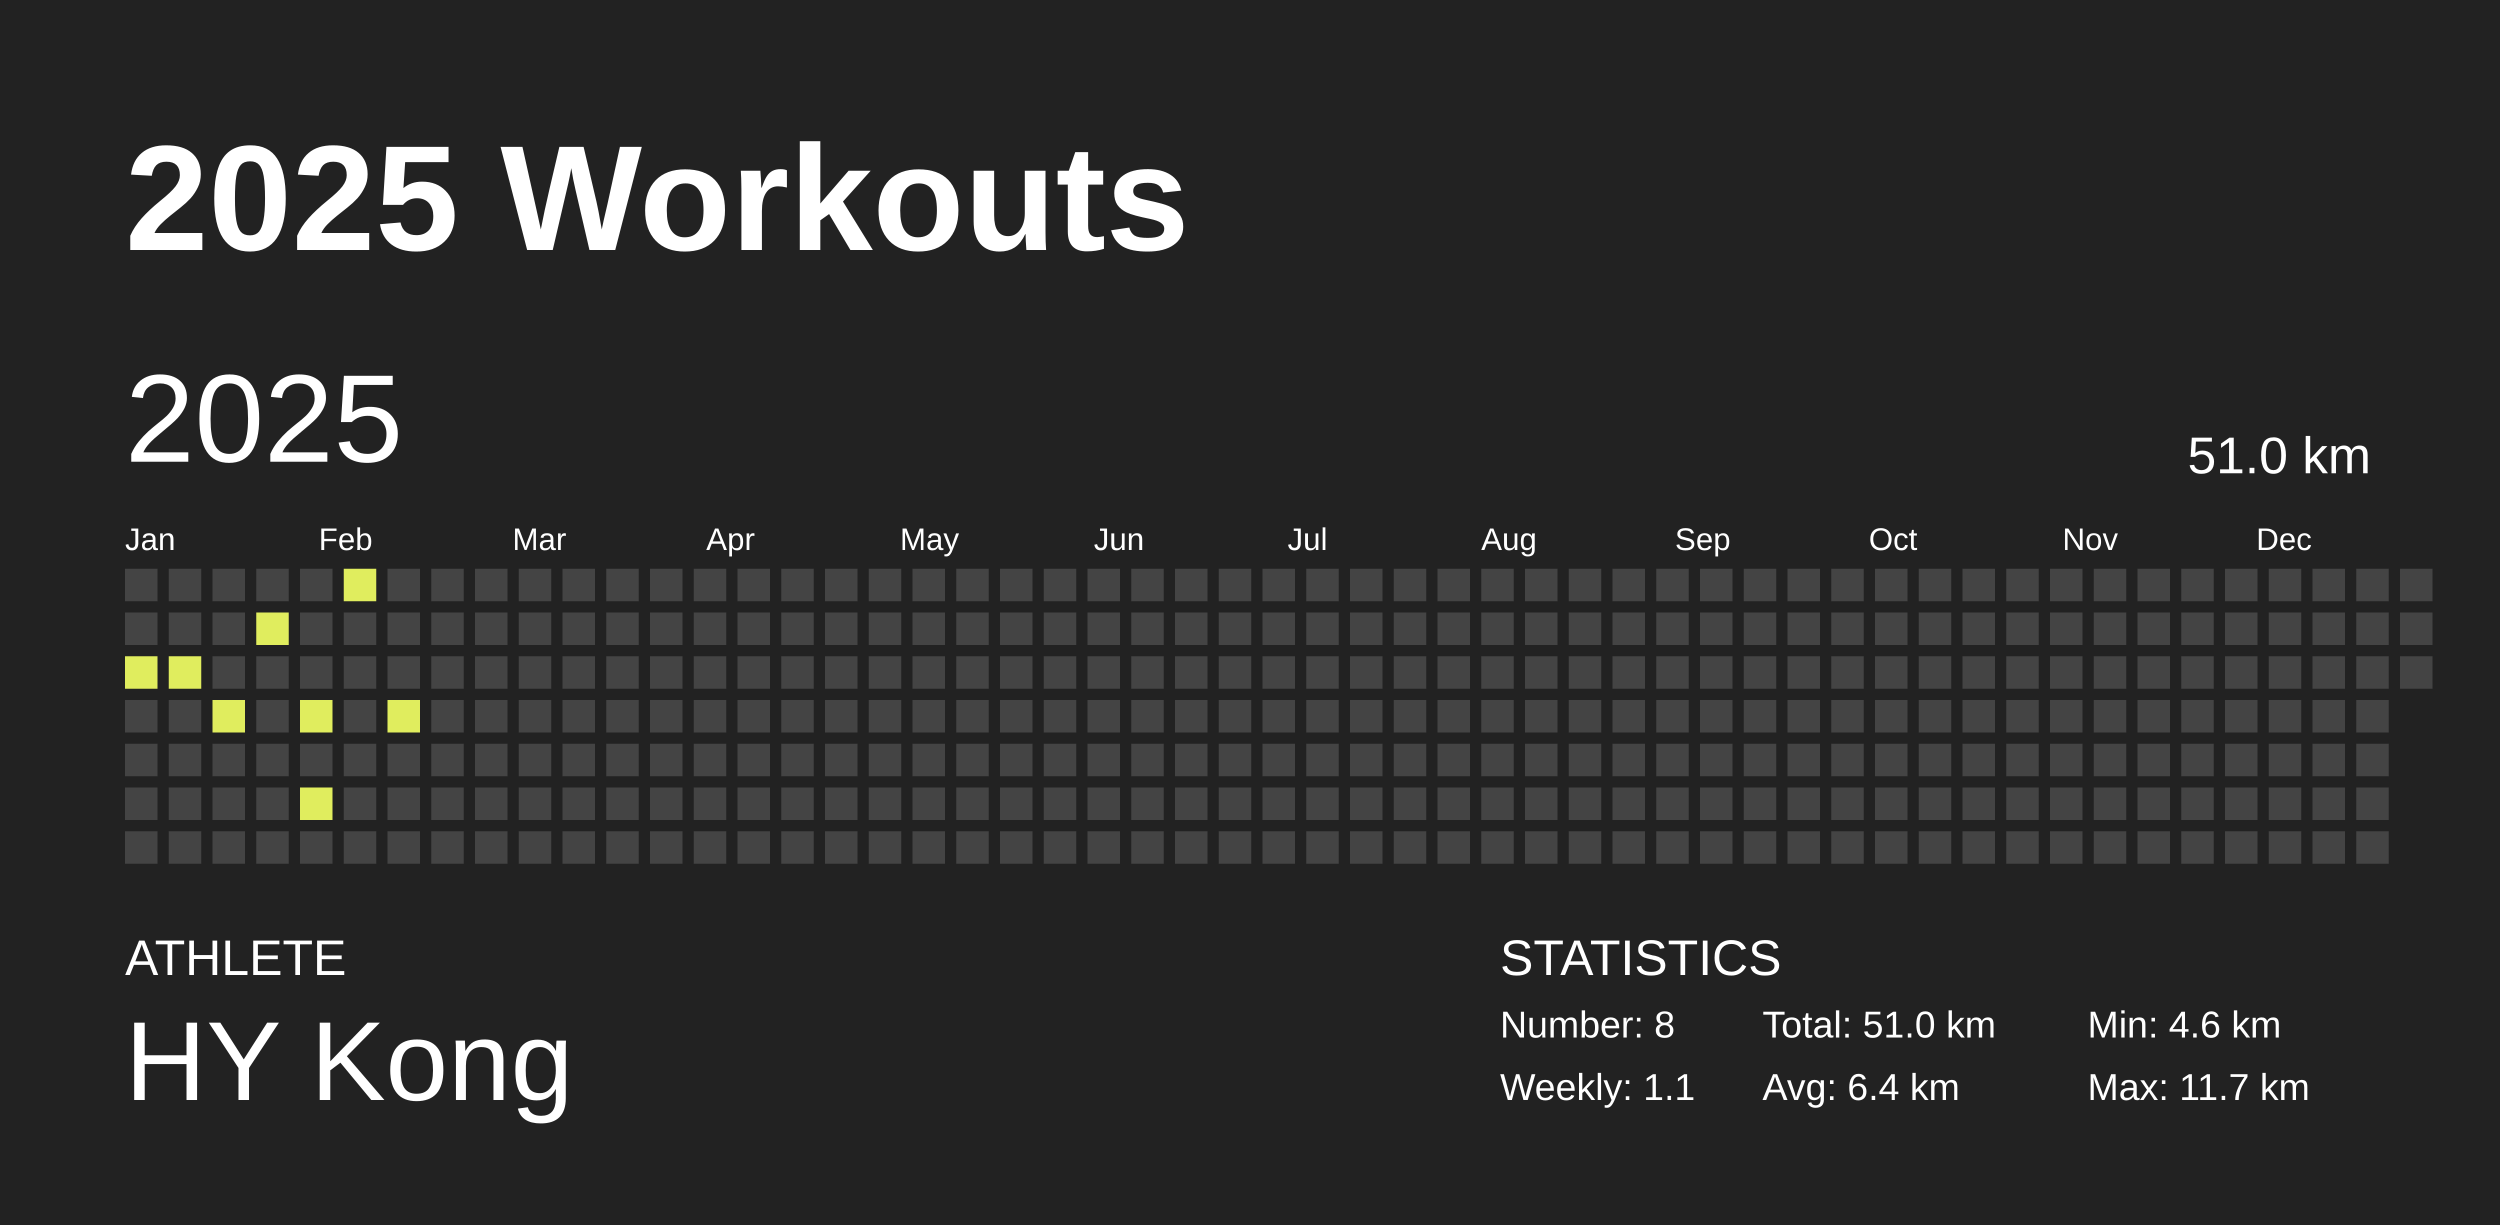
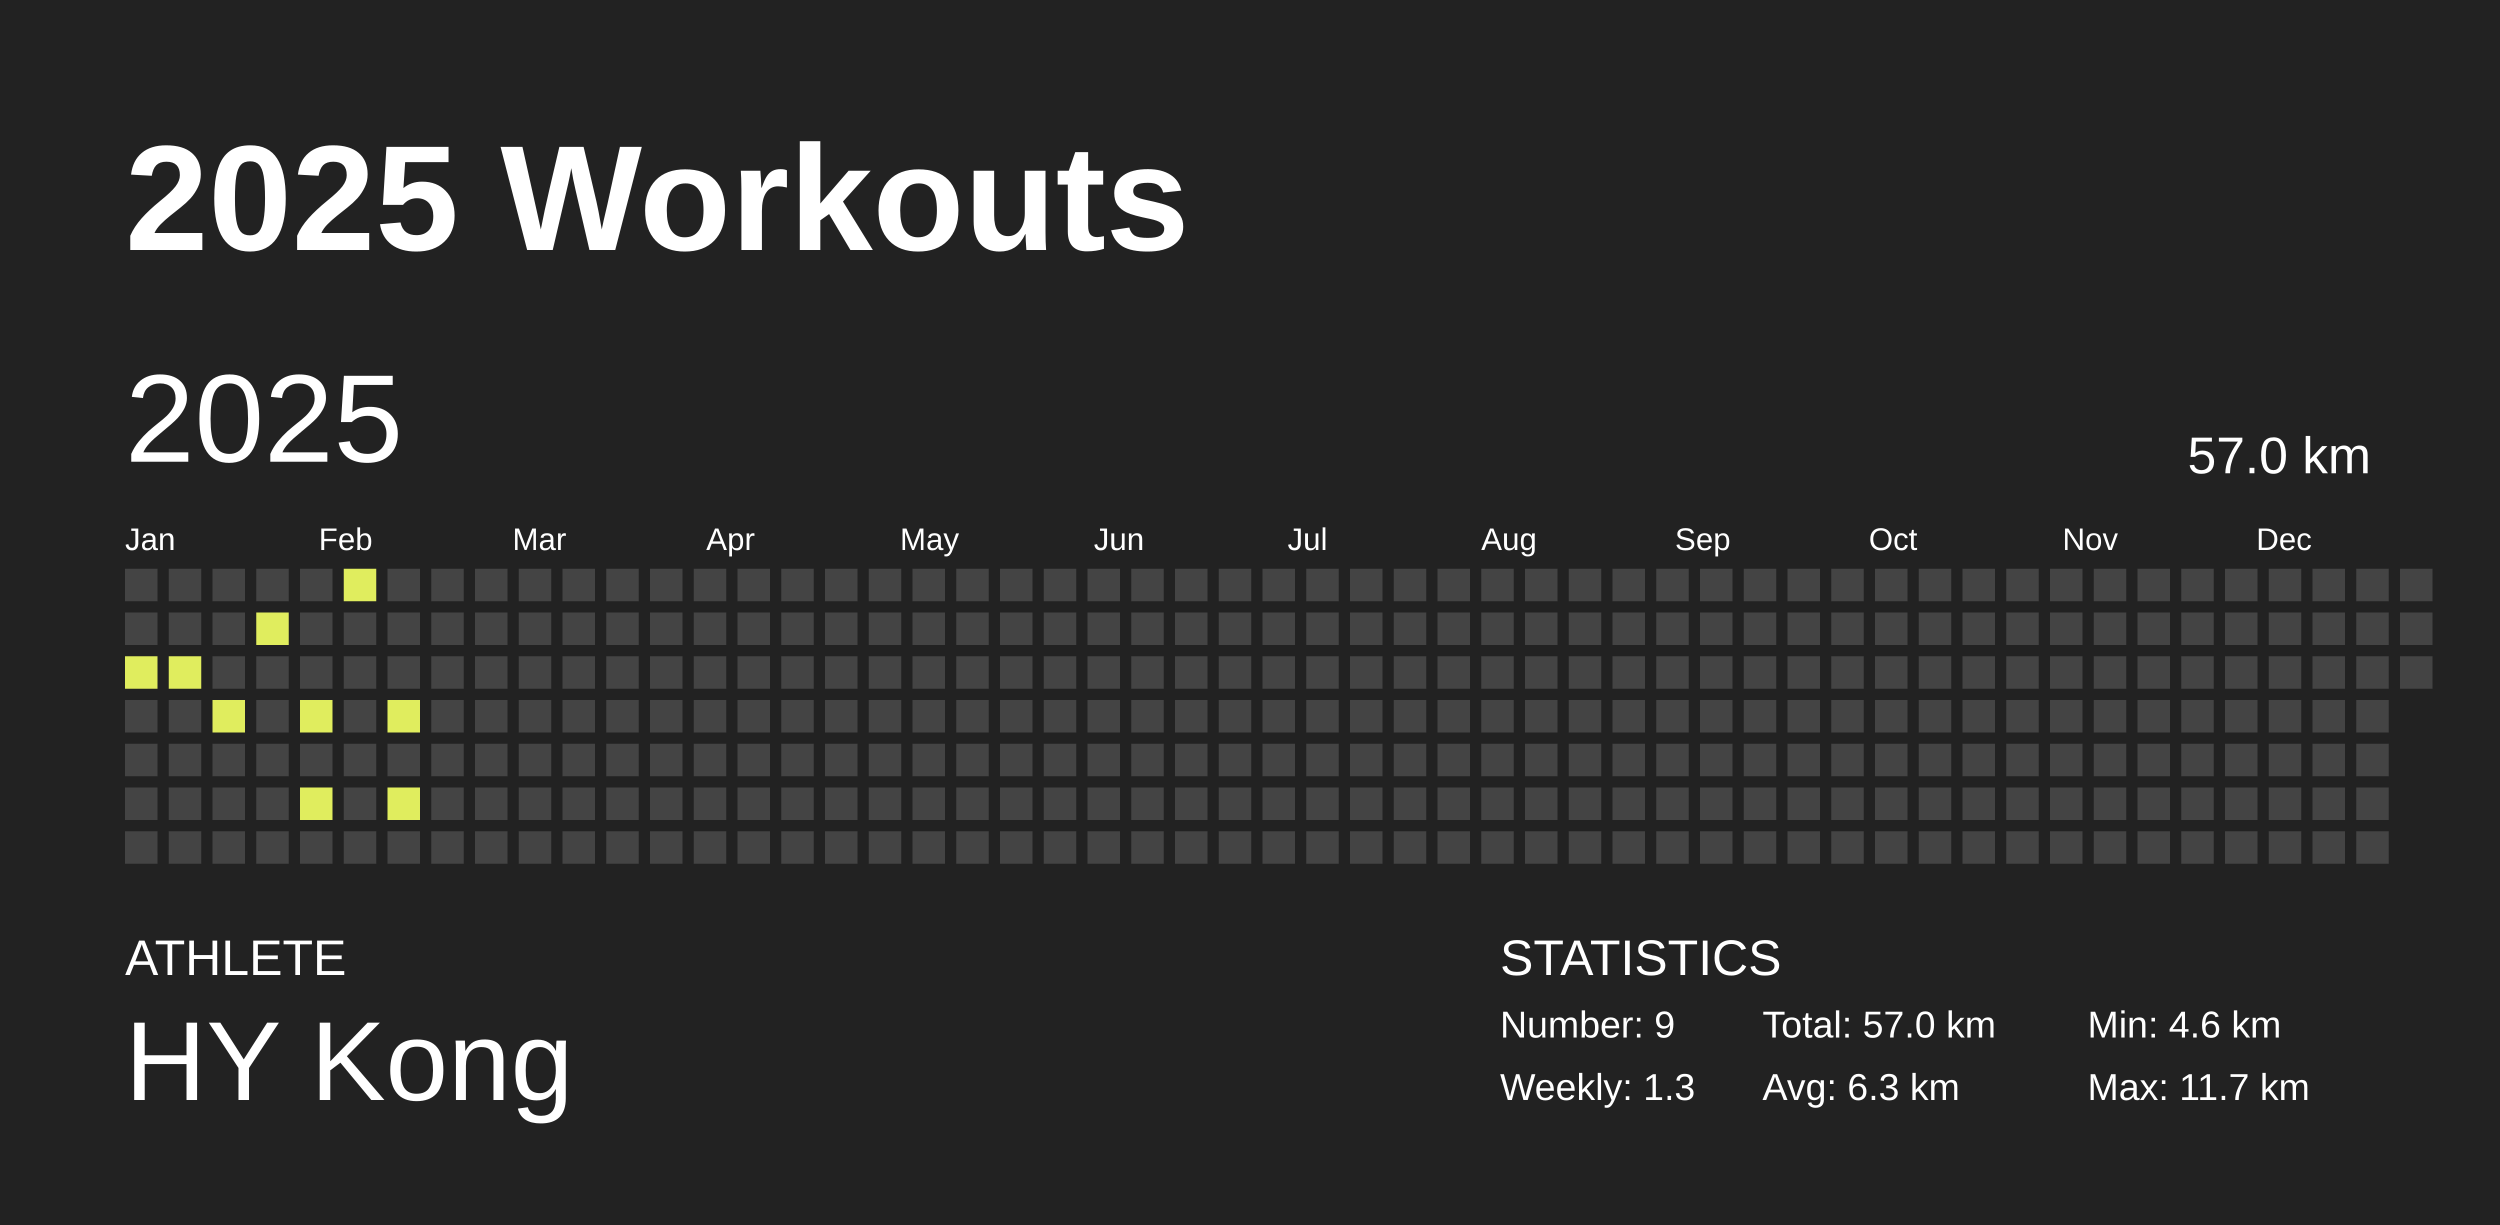
<svg xmlns="http://www.w3.org/2000/svg" baseProfile="full" height="98mm" version="1.1" viewBox="0,0,200,98" width="200mm">
  <defs />
  <rect fill="#222222" height="98" width="200" x="0" y="0" />
  <text fill="#FFFFFF" style="font-size:12px; font-family:Arial; font-weight:bold;" x="10" y="20">2025 Workouts</text>
  <text fill="#FFFFFF" style="font-size:4px; font-family:Arial" x="10" y="78">ATHLETE</text>
  <text fill="#FFFFFF" style="font-size:9px; font-family:Arial" x="10" y="88">HY Kong</text>
  <text fill="#FFFFFF" style="font-size:4px; font-family:Arial" x="120" y="78">STATISTICS</text>
-   <text fill="#FFFFFF" style="font-size:3px; font-family:Arial" x="120" y="83">Number: 8</text>
-   <text fill="#FFFFFF" style="font-size:3px; font-family:Arial" x="120" y="88">Weekly: 1.1</text>
-   <text fill="#FFFFFF" style="font-size:3px; font-family:Arial" x="141" y="83">Total: 51.0 km</text>
-   <text fill="#FFFFFF" style="font-size:3px; font-family:Arial" x="141" y="88">Avg: 6.4 km</text>
+   <text fill="#FFFFFF" style="font-size:3px; font-family:Arial" x="120" y="83">Number: 9</text>
+   <text fill="#FFFFFF" style="font-size:3px; font-family:Arial" x="120" y="88">Weekly: 1.3</text>
+   <text fill="#FFFFFF" style="font-size:3px; font-family:Arial" x="141" y="83">Total: 57.0 km</text>
+   <text fill="#FFFFFF" style="font-size:3px; font-family:Arial" x="141" y="88">Avg: 6.3 km</text>
  <text fill="#FFFFFF" style="font-size:3px; font-family:Arial" x="167" y="83">Min: 4.6 km</text>
  <text fill="#FFFFFF" style="font-size:3px; font-family:Arial" x="167" y="88">Max: 11.7 km</text>
  <text dominant-baseline="hanging" fill="#FFFFFF" style="font-size:10.0px; font-family:Arial;" x="10" y="30">2025</text>
-   <text dominant-baseline="hanging" fill="#FFFFFF" style="font-size:4.125px; font-family:Arial;" x="175" y="35">51.0 km</text>
+   <text dominant-baseline="hanging" fill="#FFFFFF" style="font-size:4.125px; font-family:Arial;" x="175" y="35">57.0 km</text>
  <text fill="#FFFFFF" style="font-size:2.5px; font-family:Arial" x="10.0" y="44">Jan</text>
  <text fill="#FFFFFF" style="font-size:2.5px; font-family:Arial" x="25.5" y="44">Feb</text>
  <text fill="#FFFFFF" style="font-size:2.5px; font-family:Arial" x="41.0" y="44">Mar</text>
  <text fill="#FFFFFF" style="font-size:2.5px; font-family:Arial" x="56.5" y="44">Apr</text>
  <text fill="#FFFFFF" style="font-size:2.5px; font-family:Arial" x="72.0" y="44">May</text>
  <text fill="#FFFFFF" style="font-size:2.5px; font-family:Arial" x="87.5" y="44">Jun</text>
  <text fill="#FFFFFF" style="font-size:2.5px; font-family:Arial" x="103.0" y="44">Jul</text>
  <text fill="#FFFFFF" style="font-size:2.5px; font-family:Arial" x="118.5" y="44">Aug</text>
  <text fill="#FFFFFF" style="font-size:2.5px; font-family:Arial" x="134.0" y="44">Sep</text>
  <text fill="#FFFFFF" style="font-size:2.5px; font-family:Arial" x="149.5" y="44">Oct</text>
  <text fill="#FFFFFF" style="font-size:2.5px; font-family:Arial" x="165.0" y="44">Nov</text>
  <text fill="#FFFFFF" style="font-size:2.5px; font-family:Arial" x="180.5" y="44">Dec</text>
  <rect fill="#444444" height="2.6" width="2.6" x="10.0" y="45.5" />
  <rect fill="#444444" height="2.6" width="2.6" x="10.0" y="49.0" />
  <rect fill="#e0ed5e" height="2.6" width="2.6" x="10.0" y="52.5" />
  <rect fill="#444444" height="2.6" width="2.6" x="10.0" y="56.0" />
  <rect fill="#444444" height="2.6" width="2.6" x="10.0" y="59.5" />
  <rect fill="#444444" height="2.6" width="2.6" x="10.0" y="63.0" />
  <rect fill="#444444" height="2.6" width="2.6" x="10.0" y="66.5" />
  <rect fill="#444444" height="2.6" width="2.6" x="13.5" y="45.5" />
  <rect fill="#444444" height="2.6" width="2.6" x="13.5" y="49.0" />
  <rect fill="#e0ed5e" height="2.6" width="2.6" x="13.5" y="52.5" />
  <rect fill="#444444" height="2.6" width="2.6" x="13.5" y="56.0" />
  <rect fill="#444444" height="2.6" width="2.6" x="13.5" y="59.5" />
  <rect fill="#444444" height="2.6" width="2.6" x="13.5" y="63.0" />
  <rect fill="#444444" height="2.6" width="2.6" x="13.5" y="66.5" />
  <rect fill="#444444" height="2.6" width="2.6" x="17.0" y="45.5" />
  <rect fill="#444444" height="2.6" width="2.6" x="17.0" y="49.0" />
  <rect fill="#444444" height="2.6" width="2.6" x="17.0" y="52.5" />
  <rect fill="#e0ed5e" height="2.6" width="2.6" x="17.0" y="56.0" />
  <rect fill="#444444" height="2.6" width="2.6" x="17.0" y="59.5" />
  <rect fill="#444444" height="2.6" width="2.6" x="17.0" y="63.0" />
  <rect fill="#444444" height="2.6" width="2.6" x="17.0" y="66.5" />
  <rect fill="#444444" height="2.6" width="2.6" x="20.5" y="45.5" />
  <rect fill="#e0ed5e" height="2.6" width="2.6" x="20.5" y="49.0" />
  <rect fill="#444444" height="2.6" width="2.6" x="20.5" y="52.5" />
  <rect fill="#444444" height="2.6" width="2.6" x="20.5" y="56.0" />
  <rect fill="#444444" height="2.6" width="2.6" x="20.5" y="59.5" />
  <rect fill="#444444" height="2.6" width="2.6" x="20.5" y="63.0" />
  <rect fill="#444444" height="2.6" width="2.6" x="20.5" y="66.5" />
  <rect fill="#444444" height="2.6" width="2.6" x="24.0" y="45.5" />
  <rect fill="#444444" height="2.6" width="2.6" x="24.0" y="49.0" />
  <rect fill="#444444" height="2.6" width="2.6" x="24.0" y="52.5" />
  <rect fill="#e0ed5e" height="2.6" width="2.6" x="24.0" y="56.0" />
  <rect fill="#444444" height="2.6" width="2.6" x="24.0" y="59.5" />
  <rect fill="#e0ed5e" height="2.6" width="2.6" x="24.0" y="63.0" />
  <rect fill="#444444" height="2.6" width="2.6" x="24.0" y="66.5" />
  <rect fill="#e0ed5e" height="2.6" width="2.6" x="27.5" y="45.5" />
  <rect fill="#444444" height="2.6" width="2.6" x="27.5" y="49.0" />
  <rect fill="#444444" height="2.6" width="2.6" x="27.5" y="52.5" />
  <rect fill="#444444" height="2.6" width="2.6" x="27.5" y="56.0" />
  <rect fill="#444444" height="2.6" width="2.6" x="27.5" y="59.5" />
  <rect fill="#444444" height="2.6" width="2.6" x="27.5" y="63.0" />
  <rect fill="#444444" height="2.6" width="2.6" x="27.5" y="66.5" />
  <rect fill="#444444" height="2.6" width="2.6" x="31.0" y="45.5" />
  <rect fill="#444444" height="2.6" width="2.6" x="31.0" y="49.0" />
  <rect fill="#444444" height="2.6" width="2.6" x="31.0" y="52.5" />
  <rect fill="#e0ed5e" height="2.6" width="2.6" x="31.0" y="56.0" />
  <rect fill="#444444" height="2.6" width="2.6" x="31.0" y="59.5" />
-   <rect fill="#444444" height="2.6" width="2.6" x="31.0" y="63.0" />
+   <rect fill="#e0ed5e" height="2.6" width="2.6" x="31.0" y="63.0" />
  <rect fill="#444444" height="2.6" width="2.6" x="31.0" y="66.5" />
  <rect fill="#444444" height="2.6" width="2.6" x="34.5" y="45.5" />
  <rect fill="#444444" height="2.6" width="2.6" x="34.5" y="49.0" />
  <rect fill="#444444" height="2.6" width="2.6" x="34.5" y="52.5" />
  <rect fill="#444444" height="2.6" width="2.6" x="34.5" y="56.0" />
  <rect fill="#444444" height="2.6" width="2.6" x="34.5" y="59.5" />
  <rect fill="#444444" height="2.6" width="2.6" x="34.5" y="63.0" />
  <rect fill="#444444" height="2.6" width="2.6" x="34.5" y="66.5" />
  <rect fill="#444444" height="2.6" width="2.6" x="38.0" y="45.5" />
  <rect fill="#444444" height="2.6" width="2.6" x="38.0" y="49.0" />
  <rect fill="#444444" height="2.6" width="2.6" x="38.0" y="52.5" />
  <rect fill="#444444" height="2.6" width="2.6" x="38.0" y="56.0" />
  <rect fill="#444444" height="2.6" width="2.6" x="38.0" y="59.5" />
  <rect fill="#444444" height="2.6" width="2.6" x="38.0" y="63.0" />
  <rect fill="#444444" height="2.6" width="2.6" x="38.0" y="66.5" />
  <rect fill="#444444" height="2.6" width="2.6" x="41.5" y="45.5" />
  <rect fill="#444444" height="2.6" width="2.6" x="41.5" y="49.0" />
  <rect fill="#444444" height="2.6" width="2.6" x="41.5" y="52.5" />
  <rect fill="#444444" height="2.6" width="2.6" x="41.5" y="56.0" />
  <rect fill="#444444" height="2.6" width="2.6" x="41.5" y="59.5" />
  <rect fill="#444444" height="2.6" width="2.6" x="41.5" y="63.0" />
  <rect fill="#444444" height="2.6" width="2.6" x="41.5" y="66.5" />
  <rect fill="#444444" height="2.6" width="2.6" x="45.0" y="45.5" />
  <rect fill="#444444" height="2.6" width="2.6" x="45.0" y="49.0" />
  <rect fill="#444444" height="2.6" width="2.6" x="45.0" y="52.5" />
  <rect fill="#444444" height="2.6" width="2.6" x="45.0" y="56.0" />
  <rect fill="#444444" height="2.6" width="2.6" x="45.0" y="59.5" />
  <rect fill="#444444" height="2.6" width="2.6" x="45.0" y="63.0" />
  <rect fill="#444444" height="2.6" width="2.6" x="45.0" y="66.5" />
  <rect fill="#444444" height="2.6" width="2.6" x="48.5" y="45.5" />
  <rect fill="#444444" height="2.6" width="2.6" x="48.5" y="49.0" />
  <rect fill="#444444" height="2.6" width="2.6" x="48.5" y="52.5" />
  <rect fill="#444444" height="2.6" width="2.6" x="48.5" y="56.0" />
  <rect fill="#444444" height="2.6" width="2.6" x="48.5" y="59.5" />
  <rect fill="#444444" height="2.6" width="2.6" x="48.5" y="63.0" />
  <rect fill="#444444" height="2.6" width="2.6" x="48.5" y="66.5" />
  <rect fill="#444444" height="2.6" width="2.6" x="52.0" y="45.5" />
  <rect fill="#444444" height="2.6" width="2.6" x="52.0" y="49.0" />
  <rect fill="#444444" height="2.6" width="2.6" x="52.0" y="52.5" />
  <rect fill="#444444" height="2.6" width="2.6" x="52.0" y="56.0" />
  <rect fill="#444444" height="2.6" width="2.6" x="52.0" y="59.5" />
  <rect fill="#444444" height="2.6" width="2.6" x="52.0" y="63.0" />
  <rect fill="#444444" height="2.6" width="2.6" x="52.0" y="66.5" />
  <rect fill="#444444" height="2.6" width="2.6" x="55.5" y="45.5" />
  <rect fill="#444444" height="2.6" width="2.6" x="55.5" y="49.0" />
  <rect fill="#444444" height="2.6" width="2.6" x="55.5" y="52.5" />
  <rect fill="#444444" height="2.6" width="2.6" x="55.5" y="56.0" />
  <rect fill="#444444" height="2.6" width="2.6" x="55.5" y="59.5" />
  <rect fill="#444444" height="2.6" width="2.6" x="55.5" y="63.0" />
  <rect fill="#444444" height="2.6" width="2.6" x="55.5" y="66.5" />
  <rect fill="#444444" height="2.6" width="2.6" x="59.0" y="45.5" />
  <rect fill="#444444" height="2.6" width="2.6" x="59.0" y="49.0" />
  <rect fill="#444444" height="2.6" width="2.6" x="59.0" y="52.5" />
  <rect fill="#444444" height="2.6" width="2.6" x="59.0" y="56.0" />
  <rect fill="#444444" height="2.6" width="2.6" x="59.0" y="59.5" />
  <rect fill="#444444" height="2.6" width="2.6" x="59.0" y="63.0" />
  <rect fill="#444444" height="2.6" width="2.6" x="59.0" y="66.5" />
  <rect fill="#444444" height="2.6" width="2.6" x="62.5" y="45.5" />
  <rect fill="#444444" height="2.6" width="2.6" x="62.5" y="49.0" />
  <rect fill="#444444" height="2.6" width="2.6" x="62.5" y="52.5" />
  <rect fill="#444444" height="2.6" width="2.6" x="62.5" y="56.0" />
  <rect fill="#444444" height="2.6" width="2.6" x="62.5" y="59.5" />
  <rect fill="#444444" height="2.6" width="2.6" x="62.5" y="63.0" />
  <rect fill="#444444" height="2.6" width="2.6" x="62.5" y="66.5" />
  <rect fill="#444444" height="2.6" width="2.6" x="66.0" y="45.5" />
  <rect fill="#444444" height="2.6" width="2.6" x="66.0" y="49.0" />
  <rect fill="#444444" height="2.6" width="2.6" x="66.0" y="52.5" />
  <rect fill="#444444" height="2.6" width="2.6" x="66.0" y="56.0" />
  <rect fill="#444444" height="2.6" width="2.6" x="66.0" y="59.5" />
  <rect fill="#444444" height="2.6" width="2.6" x="66.0" y="63.0" />
  <rect fill="#444444" height="2.6" width="2.6" x="66.0" y="66.5" />
  <rect fill="#444444" height="2.6" width="2.6" x="69.5" y="45.5" />
  <rect fill="#444444" height="2.6" width="2.6" x="69.5" y="49.0" />
  <rect fill="#444444" height="2.6" width="2.6" x="69.5" y="52.5" />
  <rect fill="#444444" height="2.6" width="2.6" x="69.5" y="56.0" />
  <rect fill="#444444" height="2.6" width="2.6" x="69.5" y="59.5" />
  <rect fill="#444444" height="2.6" width="2.6" x="69.5" y="63.0" />
  <rect fill="#444444" height="2.6" width="2.6" x="69.5" y="66.5" />
  <rect fill="#444444" height="2.6" width="2.6" x="73.0" y="45.5" />
  <rect fill="#444444" height="2.6" width="2.6" x="73.0" y="49.0" />
  <rect fill="#444444" height="2.6" width="2.6" x="73.0" y="52.5" />
  <rect fill="#444444" height="2.6" width="2.6" x="73.0" y="56.0" />
  <rect fill="#444444" height="2.6" width="2.6" x="73.0" y="59.5" />
  <rect fill="#444444" height="2.6" width="2.6" x="73.0" y="63.0" />
  <rect fill="#444444" height="2.6" width="2.6" x="73.0" y="66.5" />
  <rect fill="#444444" height="2.6" width="2.6" x="76.5" y="45.5" />
  <rect fill="#444444" height="2.6" width="2.6" x="76.5" y="49.0" />
  <rect fill="#444444" height="2.6" width="2.6" x="76.5" y="52.5" />
  <rect fill="#444444" height="2.6" width="2.6" x="76.5" y="56.0" />
  <rect fill="#444444" height="2.6" width="2.6" x="76.5" y="59.5" />
  <rect fill="#444444" height="2.6" width="2.6" x="76.5" y="63.0" />
  <rect fill="#444444" height="2.6" width="2.6" x="76.5" y="66.5" />
  <rect fill="#444444" height="2.6" width="2.6" x="80.0" y="45.5" />
  <rect fill="#444444" height="2.6" width="2.6" x="80.0" y="49.0" />
  <rect fill="#444444" height="2.6" width="2.6" x="80.0" y="52.5" />
  <rect fill="#444444" height="2.6" width="2.6" x="80.0" y="56.0" />
  <rect fill="#444444" height="2.6" width="2.6" x="80.0" y="59.5" />
  <rect fill="#444444" height="2.6" width="2.6" x="80.0" y="63.0" />
  <rect fill="#444444" height="2.6" width="2.6" x="80.0" y="66.5" />
  <rect fill="#444444" height="2.6" width="2.6" x="83.5" y="45.5" />
  <rect fill="#444444" height="2.6" width="2.6" x="83.5" y="49.0" />
  <rect fill="#444444" height="2.6" width="2.6" x="83.5" y="52.5" />
  <rect fill="#444444" height="2.6" width="2.6" x="83.5" y="56.0" />
  <rect fill="#444444" height="2.6" width="2.6" x="83.5" y="59.5" />
  <rect fill="#444444" height="2.6" width="2.6" x="83.5" y="63.0" />
  <rect fill="#444444" height="2.6" width="2.6" x="83.5" y="66.5" />
  <rect fill="#444444" height="2.6" width="2.6" x="87.0" y="45.5" />
  <rect fill="#444444" height="2.6" width="2.6" x="87.0" y="49.0" />
  <rect fill="#444444" height="2.6" width="2.6" x="87.0" y="52.5" />
  <rect fill="#444444" height="2.6" width="2.6" x="87.0" y="56.0" />
  <rect fill="#444444" height="2.6" width="2.6" x="87.0" y="59.5" />
  <rect fill="#444444" height="2.6" width="2.6" x="87.0" y="63.0" />
  <rect fill="#444444" height="2.6" width="2.6" x="87.0" y="66.5" />
  <rect fill="#444444" height="2.6" width="2.6" x="90.5" y="45.5" />
  <rect fill="#444444" height="2.6" width="2.6" x="90.5" y="49.0" />
  <rect fill="#444444" height="2.6" width="2.6" x="90.5" y="52.5" />
  <rect fill="#444444" height="2.6" width="2.6" x="90.5" y="56.0" />
  <rect fill="#444444" height="2.6" width="2.6" x="90.5" y="59.5" />
  <rect fill="#444444" height="2.6" width="2.6" x="90.5" y="63.0" />
  <rect fill="#444444" height="2.6" width="2.6" x="90.5" y="66.5" />
  <rect fill="#444444" height="2.6" width="2.6" x="94.0" y="45.5" />
  <rect fill="#444444" height="2.6" width="2.6" x="94.0" y="49.0" />
  <rect fill="#444444" height="2.6" width="2.6" x="94.0" y="52.5" />
  <rect fill="#444444" height="2.6" width="2.6" x="94.0" y="56.0" />
  <rect fill="#444444" height="2.6" width="2.6" x="94.0" y="59.5" />
  <rect fill="#444444" height="2.6" width="2.6" x="94.0" y="63.0" />
  <rect fill="#444444" height="2.6" width="2.6" x="94.0" y="66.5" />
  <rect fill="#444444" height="2.6" width="2.6" x="97.5" y="45.5" />
  <rect fill="#444444" height="2.6" width="2.6" x="97.5" y="49.0" />
  <rect fill="#444444" height="2.6" width="2.6" x="97.5" y="52.5" />
  <rect fill="#444444" height="2.6" width="2.6" x="97.5" y="56.0" />
  <rect fill="#444444" height="2.6" width="2.6" x="97.5" y="59.5" />
  <rect fill="#444444" height="2.6" width="2.6" x="97.5" y="63.0" />
  <rect fill="#444444" height="2.6" width="2.6" x="97.5" y="66.5" />
  <rect fill="#444444" height="2.6" width="2.6" x="101.0" y="45.5" />
  <rect fill="#444444" height="2.6" width="2.6" x="101.0" y="49.0" />
  <rect fill="#444444" height="2.6" width="2.6" x="101.0" y="52.5" />
  <rect fill="#444444" height="2.6" width="2.6" x="101.0" y="56.0" />
  <rect fill="#444444" height="2.6" width="2.6" x="101.0" y="59.5" />
  <rect fill="#444444" height="2.6" width="2.6" x="101.0" y="63.0" />
  <rect fill="#444444" height="2.6" width="2.6" x="101.0" y="66.5" />
  <rect fill="#444444" height="2.6" width="2.6" x="104.5" y="45.5" />
  <rect fill="#444444" height="2.6" width="2.6" x="104.5" y="49.0" />
  <rect fill="#444444" height="2.6" width="2.6" x="104.5" y="52.5" />
  <rect fill="#444444" height="2.6" width="2.6" x="104.5" y="56.0" />
  <rect fill="#444444" height="2.6" width="2.6" x="104.5" y="59.5" />
  <rect fill="#444444" height="2.6" width="2.6" x="104.5" y="63.0" />
  <rect fill="#444444" height="2.6" width="2.6" x="104.5" y="66.5" />
  <rect fill="#444444" height="2.6" width="2.6" x="108.0" y="45.5" />
  <rect fill="#444444" height="2.6" width="2.6" x="108.0" y="49.0" />
  <rect fill="#444444" height="2.6" width="2.6" x="108.0" y="52.5" />
  <rect fill="#444444" height="2.6" width="2.6" x="108.0" y="56.0" />
  <rect fill="#444444" height="2.6" width="2.6" x="108.0" y="59.5" />
  <rect fill="#444444" height="2.6" width="2.6" x="108.0" y="63.0" />
  <rect fill="#444444" height="2.6" width="2.6" x="108.0" y="66.5" />
  <rect fill="#444444" height="2.6" width="2.6" x="111.5" y="45.5" />
  <rect fill="#444444" height="2.6" width="2.6" x="111.5" y="49.0" />
  <rect fill="#444444" height="2.6" width="2.6" x="111.5" y="52.5" />
  <rect fill="#444444" height="2.6" width="2.6" x="111.5" y="56.0" />
  <rect fill="#444444" height="2.6" width="2.6" x="111.5" y="59.5" />
  <rect fill="#444444" height="2.6" width="2.6" x="111.5" y="63.0" />
  <rect fill="#444444" height="2.6" width="2.6" x="111.5" y="66.5" />
  <rect fill="#444444" height="2.6" width="2.6" x="115.0" y="45.5" />
  <rect fill="#444444" height="2.6" width="2.6" x="115.0" y="49.0" />
  <rect fill="#444444" height="2.6" width="2.6" x="115.0" y="52.5" />
  <rect fill="#444444" height="2.6" width="2.6" x="115.0" y="56.0" />
  <rect fill="#444444" height="2.6" width="2.6" x="115.0" y="59.5" />
  <rect fill="#444444" height="2.6" width="2.6" x="115.0" y="63.0" />
  <rect fill="#444444" height="2.6" width="2.6" x="115.0" y="66.5" />
  <rect fill="#444444" height="2.6" width="2.6" x="118.5" y="45.5" />
  <rect fill="#444444" height="2.6" width="2.6" x="118.5" y="49.0" />
  <rect fill="#444444" height="2.6" width="2.6" x="118.5" y="52.5" />
  <rect fill="#444444" height="2.6" width="2.6" x="118.5" y="56.0" />
  <rect fill="#444444" height="2.6" width="2.6" x="118.5" y="59.5" />
  <rect fill="#444444" height="2.6" width="2.6" x="118.5" y="63.0" />
  <rect fill="#444444" height="2.6" width="2.6" x="118.5" y="66.5" />
  <rect fill="#444444" height="2.6" width="2.6" x="122.0" y="45.5" />
  <rect fill="#444444" height="2.6" width="2.6" x="122.0" y="49.0" />
  <rect fill="#444444" height="2.6" width="2.6" x="122.0" y="52.5" />
  <rect fill="#444444" height="2.6" width="2.6" x="122.0" y="56.0" />
  <rect fill="#444444" height="2.6" width="2.6" x="122.0" y="59.5" />
  <rect fill="#444444" height="2.6" width="2.6" x="122.0" y="63.0" />
  <rect fill="#444444" height="2.6" width="2.6" x="122.0" y="66.5" />
  <rect fill="#444444" height="2.6" width="2.6" x="125.5" y="45.5" />
  <rect fill="#444444" height="2.6" width="2.6" x="125.5" y="49.0" />
  <rect fill="#444444" height="2.6" width="2.6" x="125.5" y="52.5" />
  <rect fill="#444444" height="2.6" width="2.6" x="125.5" y="56.0" />
  <rect fill="#444444" height="2.6" width="2.6" x="125.5" y="59.5" />
  <rect fill="#444444" height="2.6" width="2.6" x="125.5" y="63.0" />
  <rect fill="#444444" height="2.6" width="2.6" x="125.5" y="66.5" />
  <rect fill="#444444" height="2.6" width="2.6" x="129.0" y="45.5" />
  <rect fill="#444444" height="2.6" width="2.6" x="129.0" y="49.0" />
  <rect fill="#444444" height="2.6" width="2.6" x="129.0" y="52.5" />
  <rect fill="#444444" height="2.6" width="2.6" x="129.0" y="56.0" />
  <rect fill="#444444" height="2.6" width="2.6" x="129.0" y="59.5" />
  <rect fill="#444444" height="2.6" width="2.6" x="129.0" y="63.0" />
  <rect fill="#444444" height="2.6" width="2.6" x="129.0" y="66.5" />
  <rect fill="#444444" height="2.6" width="2.6" x="132.5" y="45.5" />
  <rect fill="#444444" height="2.6" width="2.6" x="132.5" y="49.0" />
  <rect fill="#444444" height="2.6" width="2.6" x="132.5" y="52.5" />
  <rect fill="#444444" height="2.6" width="2.6" x="132.5" y="56.0" />
  <rect fill="#444444" height="2.6" width="2.6" x="132.5" y="59.5" />
  <rect fill="#444444" height="2.6" width="2.6" x="132.5" y="63.0" />
  <rect fill="#444444" height="2.6" width="2.6" x="132.5" y="66.5" />
  <rect fill="#444444" height="2.6" width="2.6" x="136.0" y="45.5" />
  <rect fill="#444444" height="2.6" width="2.6" x="136.0" y="49.0" />
  <rect fill="#444444" height="2.6" width="2.6" x="136.0" y="52.5" />
  <rect fill="#444444" height="2.6" width="2.6" x="136.0" y="56.0" />
  <rect fill="#444444" height="2.6" width="2.6" x="136.0" y="59.5" />
  <rect fill="#444444" height="2.6" width="2.6" x="136.0" y="63.0" />
  <rect fill="#444444" height="2.6" width="2.6" x="136.0" y="66.5" />
  <rect fill="#444444" height="2.6" width="2.6" x="139.5" y="45.5" />
  <rect fill="#444444" height="2.6" width="2.6" x="139.5" y="49.0" />
  <rect fill="#444444" height="2.6" width="2.6" x="139.5" y="52.5" />
  <rect fill="#444444" height="2.6" width="2.6" x="139.5" y="56.0" />
  <rect fill="#444444" height="2.6" width="2.6" x="139.5" y="59.5" />
  <rect fill="#444444" height="2.6" width="2.6" x="139.5" y="63.0" />
  <rect fill="#444444" height="2.6" width="2.6" x="139.5" y="66.5" />
  <rect fill="#444444" height="2.6" width="2.6" x="143.0" y="45.5" />
  <rect fill="#444444" height="2.6" width="2.6" x="143.0" y="49.0" />
  <rect fill="#444444" height="2.6" width="2.6" x="143.0" y="52.5" />
  <rect fill="#444444" height="2.6" width="2.6" x="143.0" y="56.0" />
  <rect fill="#444444" height="2.6" width="2.6" x="143.0" y="59.5" />
  <rect fill="#444444" height="2.6" width="2.6" x="143.0" y="63.0" />
  <rect fill="#444444" height="2.6" width="2.6" x="143.0" y="66.5" />
  <rect fill="#444444" height="2.6" width="2.6" x="146.5" y="45.5" />
  <rect fill="#444444" height="2.6" width="2.6" x="146.5" y="49.0" />
  <rect fill="#444444" height="2.6" width="2.6" x="146.5" y="52.5" />
  <rect fill="#444444" height="2.6" width="2.6" x="146.5" y="56.0" />
  <rect fill="#444444" height="2.6" width="2.6" x="146.5" y="59.5" />
  <rect fill="#444444" height="2.6" width="2.6" x="146.5" y="63.0" />
  <rect fill="#444444" height="2.6" width="2.6" x="146.5" y="66.5" />
  <rect fill="#444444" height="2.6" width="2.6" x="150.0" y="45.5" />
  <rect fill="#444444" height="2.6" width="2.6" x="150.0" y="49.0" />
  <rect fill="#444444" height="2.6" width="2.6" x="150.0" y="52.5" />
  <rect fill="#444444" height="2.6" width="2.6" x="150.0" y="56.0" />
  <rect fill="#444444" height="2.6" width="2.6" x="150.0" y="59.5" />
  <rect fill="#444444" height="2.6" width="2.6" x="150.0" y="63.0" />
  <rect fill="#444444" height="2.6" width="2.6" x="150.0" y="66.5" />
  <rect fill="#444444" height="2.6" width="2.6" x="153.5" y="45.5" />
  <rect fill="#444444" height="2.6" width="2.6" x="153.5" y="49.0" />
  <rect fill="#444444" height="2.6" width="2.6" x="153.5" y="52.5" />
  <rect fill="#444444" height="2.6" width="2.6" x="153.5" y="56.0" />
  <rect fill="#444444" height="2.6" width="2.6" x="153.5" y="59.5" />
  <rect fill="#444444" height="2.6" width="2.6" x="153.5" y="63.0" />
  <rect fill="#444444" height="2.6" width="2.6" x="153.5" y="66.5" />
  <rect fill="#444444" height="2.6" width="2.6" x="157.0" y="45.5" />
  <rect fill="#444444" height="2.6" width="2.6" x="157.0" y="49.0" />
  <rect fill="#444444" height="2.6" width="2.6" x="157.0" y="52.5" />
  <rect fill="#444444" height="2.6" width="2.6" x="157.0" y="56.0" />
  <rect fill="#444444" height="2.6" width="2.6" x="157.0" y="59.5" />
  <rect fill="#444444" height="2.6" width="2.6" x="157.0" y="63.0" />
  <rect fill="#444444" height="2.6" width="2.6" x="157.0" y="66.5" />
  <rect fill="#444444" height="2.6" width="2.6" x="160.5" y="45.5" />
  <rect fill="#444444" height="2.6" width="2.6" x="160.5" y="49.0" />
  <rect fill="#444444" height="2.6" width="2.6" x="160.5" y="52.5" />
  <rect fill="#444444" height="2.6" width="2.6" x="160.5" y="56.0" />
  <rect fill="#444444" height="2.6" width="2.6" x="160.5" y="59.5" />
  <rect fill="#444444" height="2.6" width="2.6" x="160.5" y="63.0" />
  <rect fill="#444444" height="2.6" width="2.6" x="160.5" y="66.5" />
  <rect fill="#444444" height="2.6" width="2.6" x="164.0" y="45.5" />
  <rect fill="#444444" height="2.6" width="2.6" x="164.0" y="49.0" />
  <rect fill="#444444" height="2.6" width="2.6" x="164.0" y="52.5" />
  <rect fill="#444444" height="2.6" width="2.6" x="164.0" y="56.0" />
  <rect fill="#444444" height="2.6" width="2.6" x="164.0" y="59.5" />
  <rect fill="#444444" height="2.6" width="2.6" x="164.0" y="63.0" />
  <rect fill="#444444" height="2.6" width="2.6" x="164.0" y="66.5" />
  <rect fill="#444444" height="2.6" width="2.6" x="167.5" y="45.5" />
  <rect fill="#444444" height="2.6" width="2.6" x="167.5" y="49.0" />
  <rect fill="#444444" height="2.6" width="2.6" x="167.5" y="52.5" />
  <rect fill="#444444" height="2.6" width="2.6" x="167.5" y="56.0" />
  <rect fill="#444444" height="2.6" width="2.6" x="167.5" y="59.5" />
  <rect fill="#444444" height="2.6" width="2.6" x="167.5" y="63.0" />
  <rect fill="#444444" height="2.6" width="2.6" x="167.5" y="66.5" />
  <rect fill="#444444" height="2.6" width="2.6" x="171.0" y="45.5" />
  <rect fill="#444444" height="2.6" width="2.6" x="171.0" y="49.0" />
  <rect fill="#444444" height="2.6" width="2.6" x="171.0" y="52.5" />
  <rect fill="#444444" height="2.6" width="2.6" x="171.0" y="56.0" />
  <rect fill="#444444" height="2.6" width="2.6" x="171.0" y="59.5" />
  <rect fill="#444444" height="2.6" width="2.6" x="171.0" y="63.0" />
  <rect fill="#444444" height="2.6" width="2.6" x="171.0" y="66.5" />
  <rect fill="#444444" height="2.6" width="2.6" x="174.5" y="45.5" />
  <rect fill="#444444" height="2.6" width="2.6" x="174.5" y="49.0" />
  <rect fill="#444444" height="2.6" width="2.6" x="174.5" y="52.5" />
  <rect fill="#444444" height="2.6" width="2.6" x="174.5" y="56.0" />
  <rect fill="#444444" height="2.6" width="2.6" x="174.5" y="59.5" />
  <rect fill="#444444" height="2.6" width="2.6" x="174.5" y="63.0" />
  <rect fill="#444444" height="2.6" width="2.6" x="174.5" y="66.5" />
  <rect fill="#444444" height="2.6" width="2.6" x="178.0" y="45.5" />
  <rect fill="#444444" height="2.6" width="2.6" x="178.0" y="49.0" />
  <rect fill="#444444" height="2.6" width="2.6" x="178.0" y="52.5" />
  <rect fill="#444444" height="2.6" width="2.6" x="178.0" y="56.0" />
  <rect fill="#444444" height="2.6" width="2.6" x="178.0" y="59.5" />
  <rect fill="#444444" height="2.6" width="2.6" x="178.0" y="63.0" />
  <rect fill="#444444" height="2.6" width="2.6" x="178.0" y="66.5" />
  <rect fill="#444444" height="2.6" width="2.6" x="181.5" y="45.5" />
  <rect fill="#444444" height="2.6" width="2.6" x="181.5" y="49.0" />
  <rect fill="#444444" height="2.6" width="2.6" x="181.5" y="52.5" />
  <rect fill="#444444" height="2.6" width="2.6" x="181.5" y="56.0" />
  <rect fill="#444444" height="2.6" width="2.6" x="181.5" y="59.5" />
  <rect fill="#444444" height="2.6" width="2.6" x="181.5" y="63.0" />
  <rect fill="#444444" height="2.6" width="2.6" x="181.5" y="66.5" />
  <rect fill="#444444" height="2.6" width="2.6" x="185.0" y="45.5" />
  <rect fill="#444444" height="2.6" width="2.6" x="185.0" y="49.0" />
  <rect fill="#444444" height="2.6" width="2.6" x="185.0" y="52.5" />
  <rect fill="#444444" height="2.6" width="2.6" x="185.0" y="56.0" />
  <rect fill="#444444" height="2.6" width="2.6" x="185.0" y="59.5" />
  <rect fill="#444444" height="2.6" width="2.6" x="185.0" y="63.0" />
  <rect fill="#444444" height="2.6" width="2.6" x="185.0" y="66.5" />
  <rect fill="#444444" height="2.6" width="2.6" x="188.5" y="45.5" />
  <rect fill="#444444" height="2.6" width="2.6" x="188.5" y="49.0" />
  <rect fill="#444444" height="2.6" width="2.6" x="188.5" y="52.5" />
  <rect fill="#444444" height="2.6" width="2.6" x="188.5" y="56.0" />
  <rect fill="#444444" height="2.6" width="2.6" x="188.5" y="59.5" />
  <rect fill="#444444" height="2.6" width="2.6" x="188.5" y="63.0" />
  <rect fill="#444444" height="2.6" width="2.6" x="188.5" y="66.5" />
  <rect fill="#444444" height="2.6" width="2.6" x="192.0" y="45.5" />
  <rect fill="#444444" height="2.6" width="2.6" x="192.0" y="49.0" />
  <rect fill="#444444" height="2.6" width="2.6" x="192.0" y="52.5" />
</svg>
